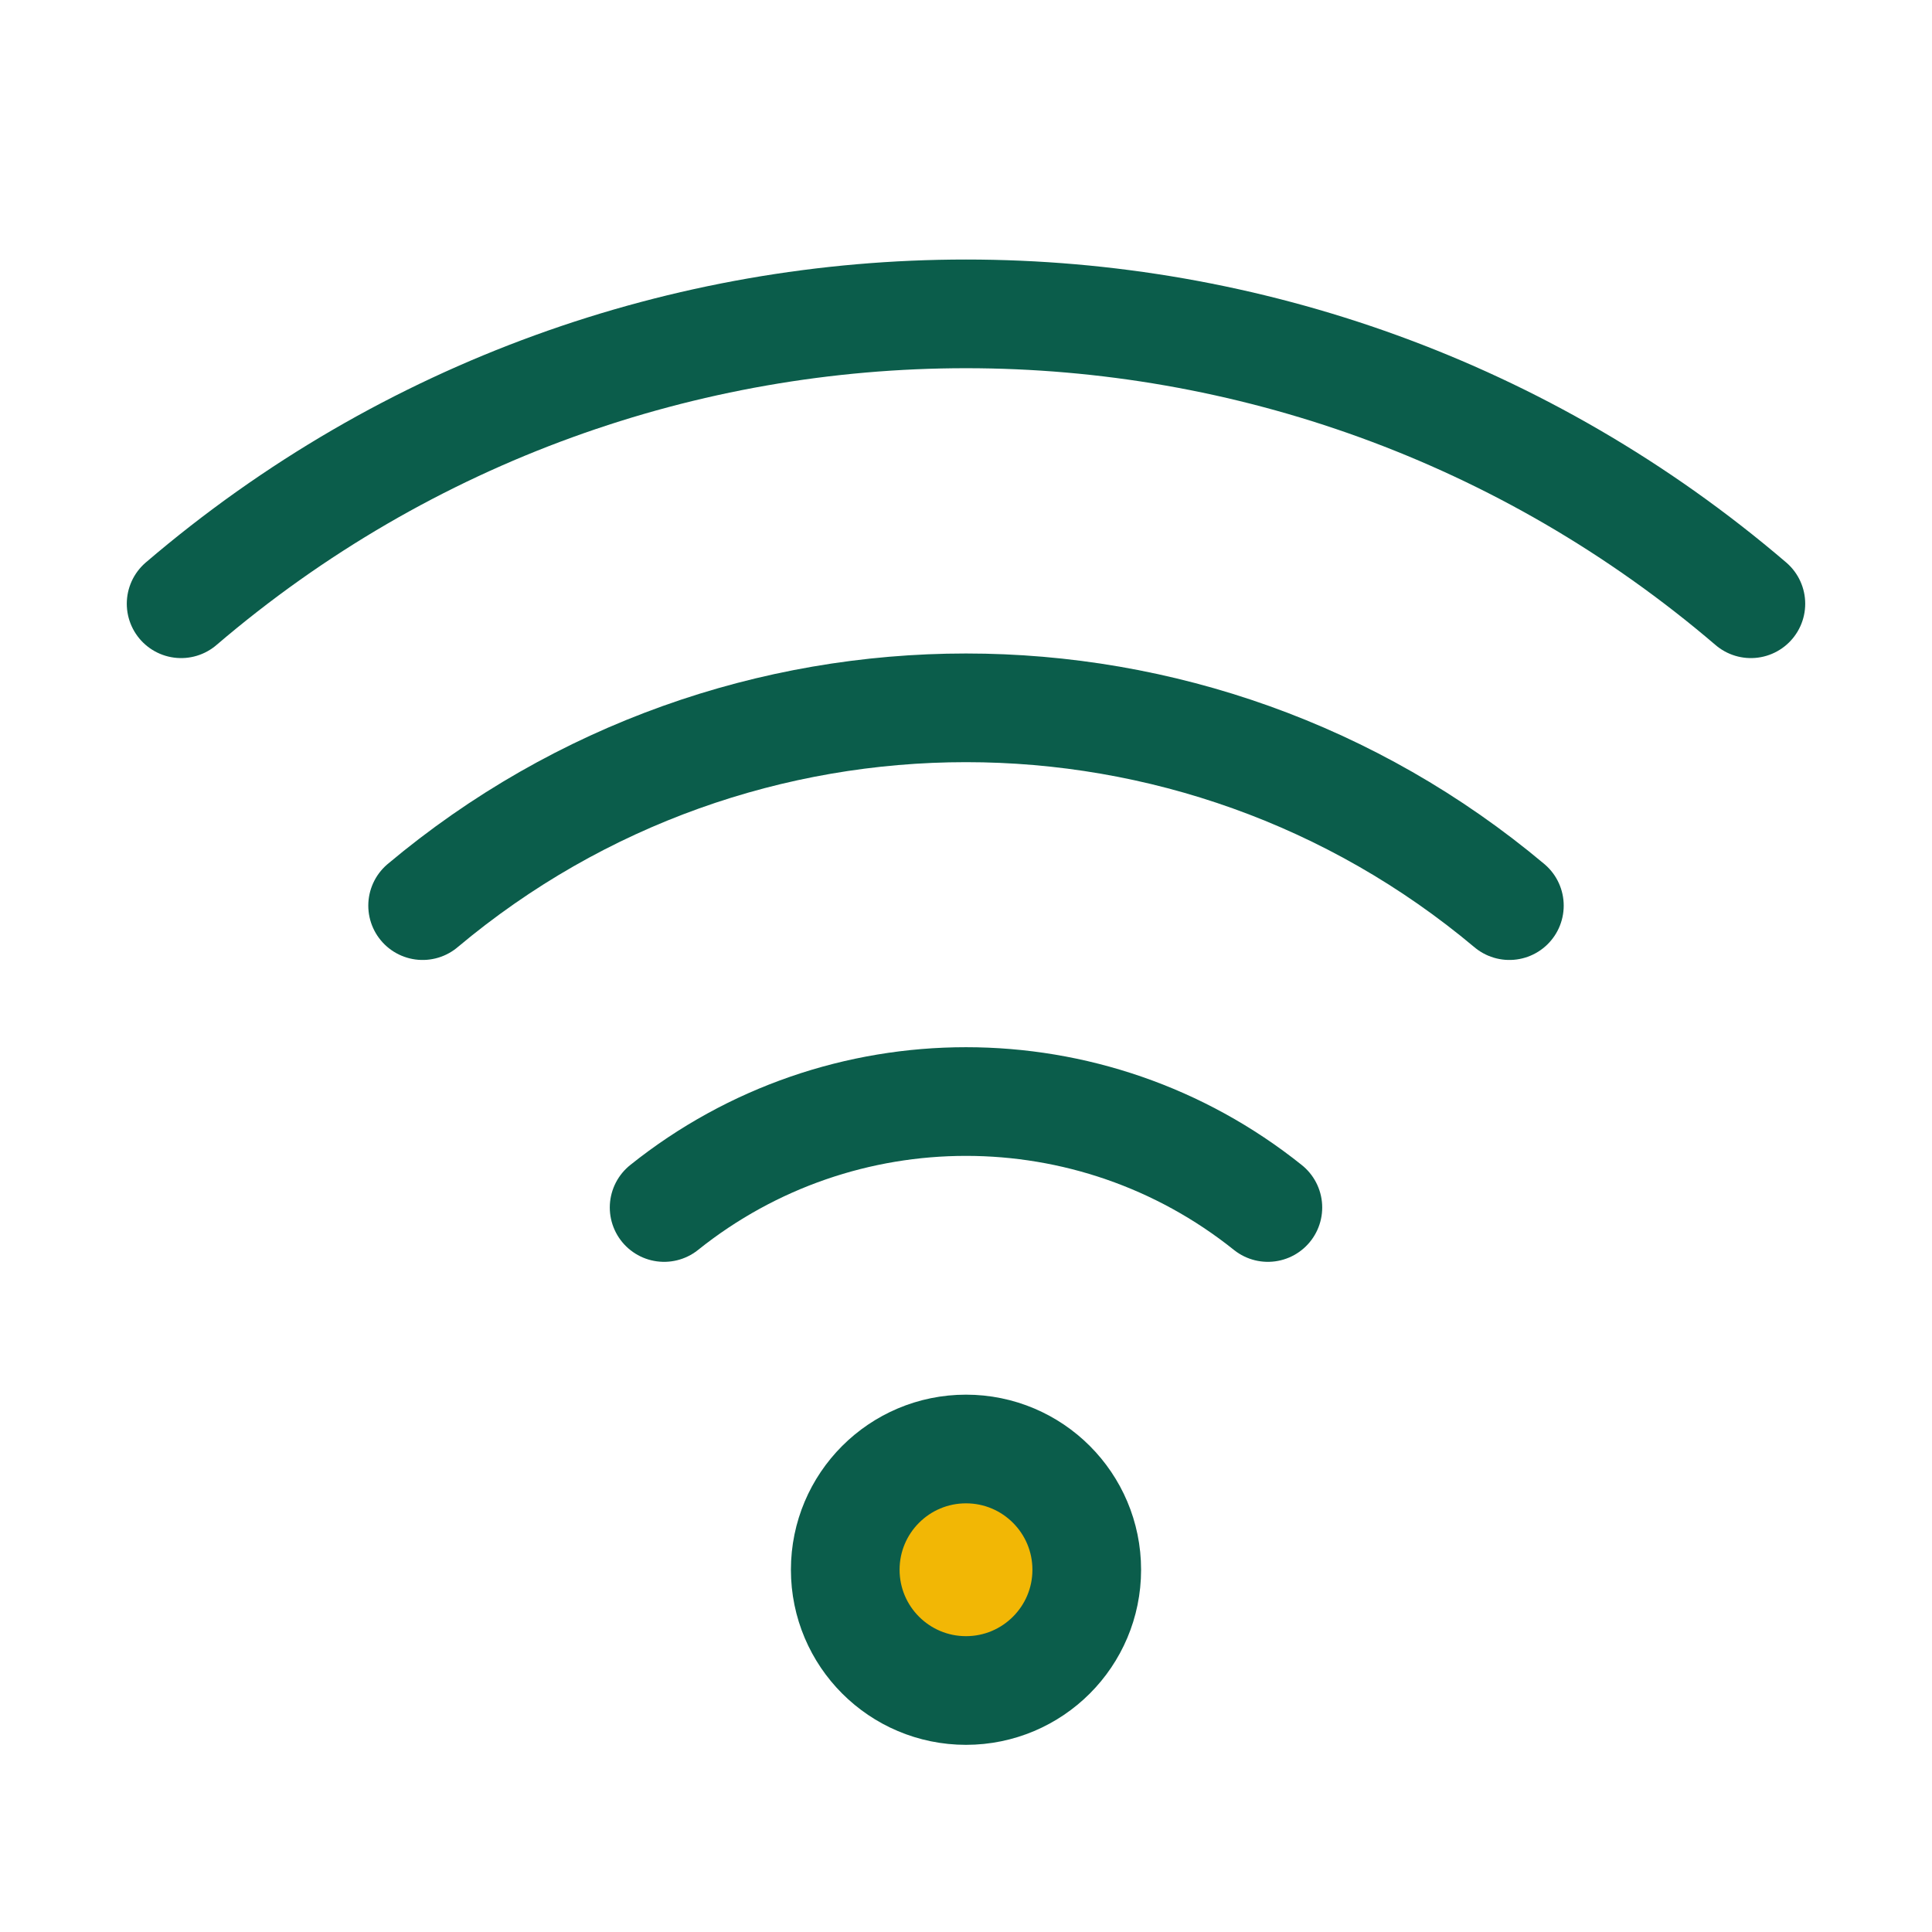
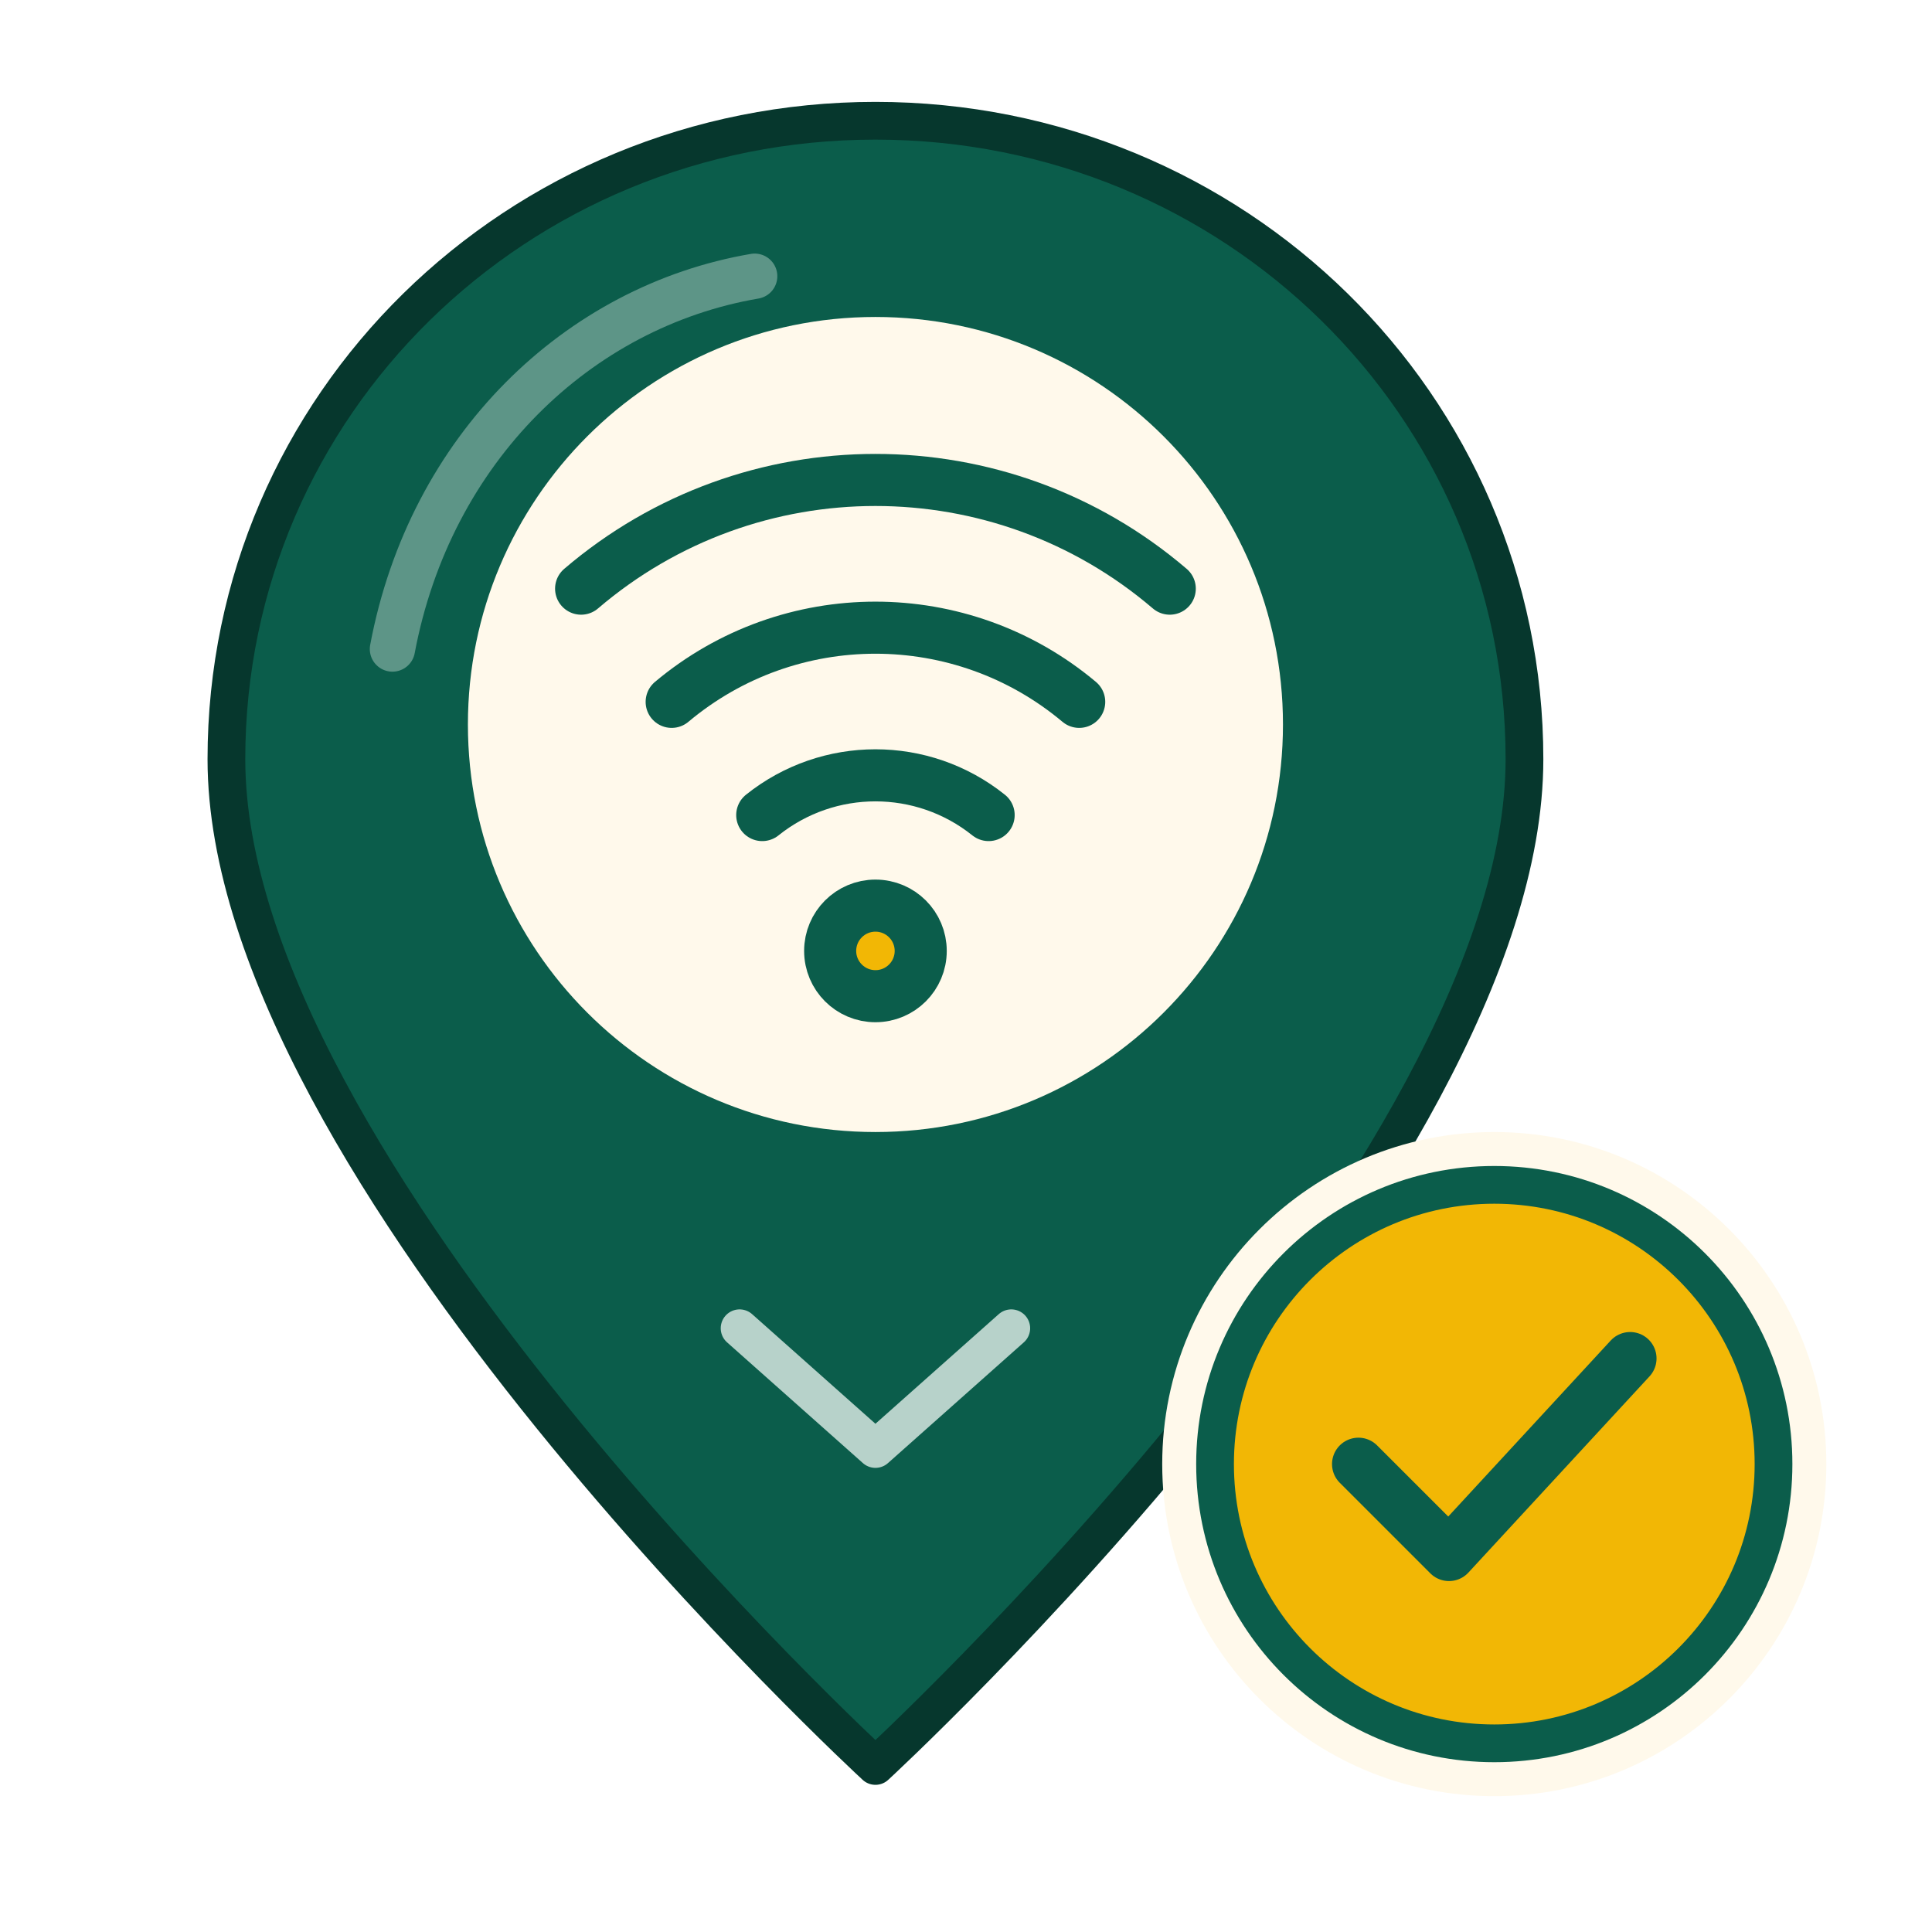
<svg xmlns="http://www.w3.org/2000/svg" width="32" height="32" viewBox="0 0 32 32" fill="none" color="#0B5D4B" stroke="currentColor" stroke-width="1.8" stroke-linecap="round" stroke-linejoin="round" role="img" aria-labelledby="title-koneksi-brand">
-   <path d="M3 10a20 20 0 0 1 26 0M7 15a14 14 0 0 1 18 0m-14 5a8 8 0 0 1 10 0" />
-   <circle cx="16" cy="26" r="2" fill="#F2B705" stroke="currentColor" />
+   <g transform="scale(.25)" stroke-linecap="round" stroke-linejoin="round" color="#0B5D4B">
+     <path d="M58 8C34.25 8 15 26.8 15 50.3C15 77.4 58 117 58 117S101 77.4 101 50.3C101 26.8 81.75 8 58 8Z" fill="#0B5D4B" stroke="#06372D" stroke-width="2.5" />
+     <path d="M26 43C28.5 29.7 38.3 20.3 50 18.3" stroke="#E2EFEA" stroke-opacity=".38" stroke-width="3" />
+     <circle cx="58" cy="48" r="27" fill="#FFF9EB" stroke="none" />
+     <g transform="translate(34 24) scale(1.5)" fill="none" stroke="currentColor" stroke-width="2.3">
+       <path d="M3 10a20 20 0 0 1 26 0M7 15a14 14 0 0 1 18 0m-14 5a8 8 0 0 1 10 0" />
+       <circle cx="16" cy="26" r="2" fill="#F2B705" stroke="currentColor" />
+     </g>
+     <path d="M49 88L58 96L67 88" stroke="#E2EFEA" stroke-opacity=".8" stroke-width="2.5" fill="none" />
+     <circle cx="99" cy="97" r="22" fill="#FFF9EB" stroke="none" />
+     <circle cx="99" cy="97" r="18.5" fill="#F2B705" stroke="currentColor" stroke-width="2.5" />
+     <path d="m90 97 6 6 12-13" fill="none" stroke="currentColor" stroke-width="3.5" />
+   </g>
</svg>
